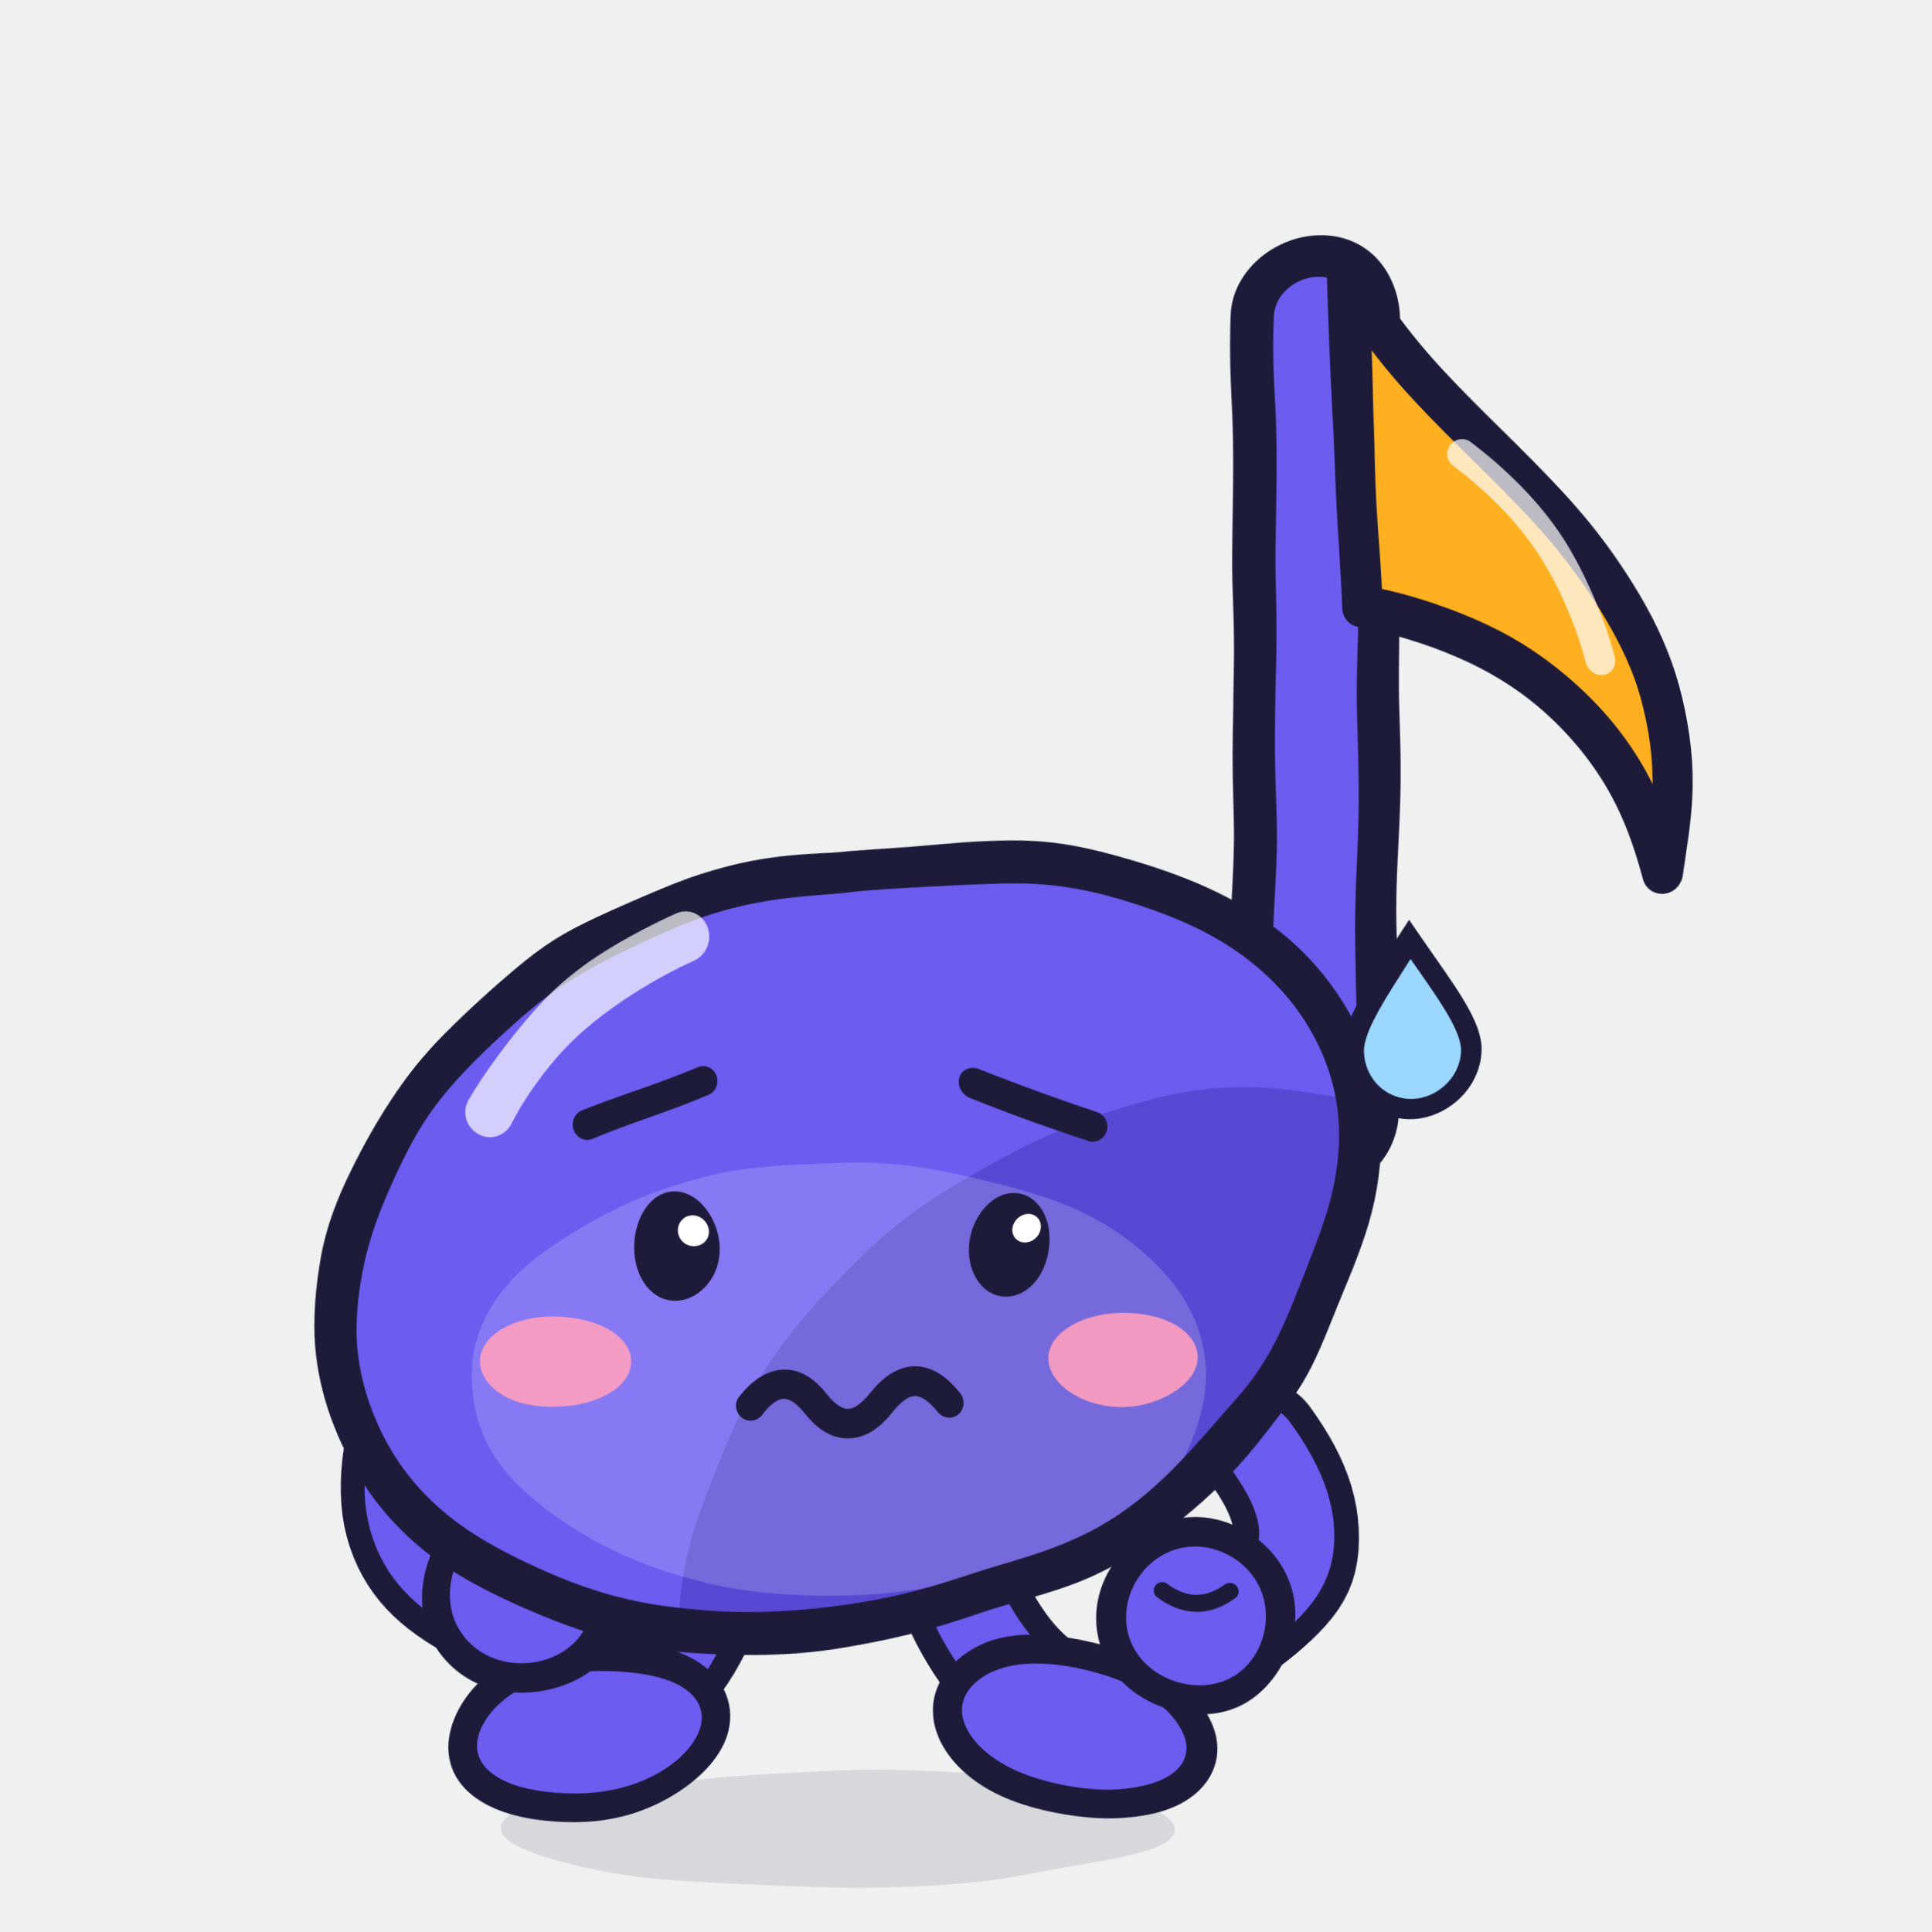
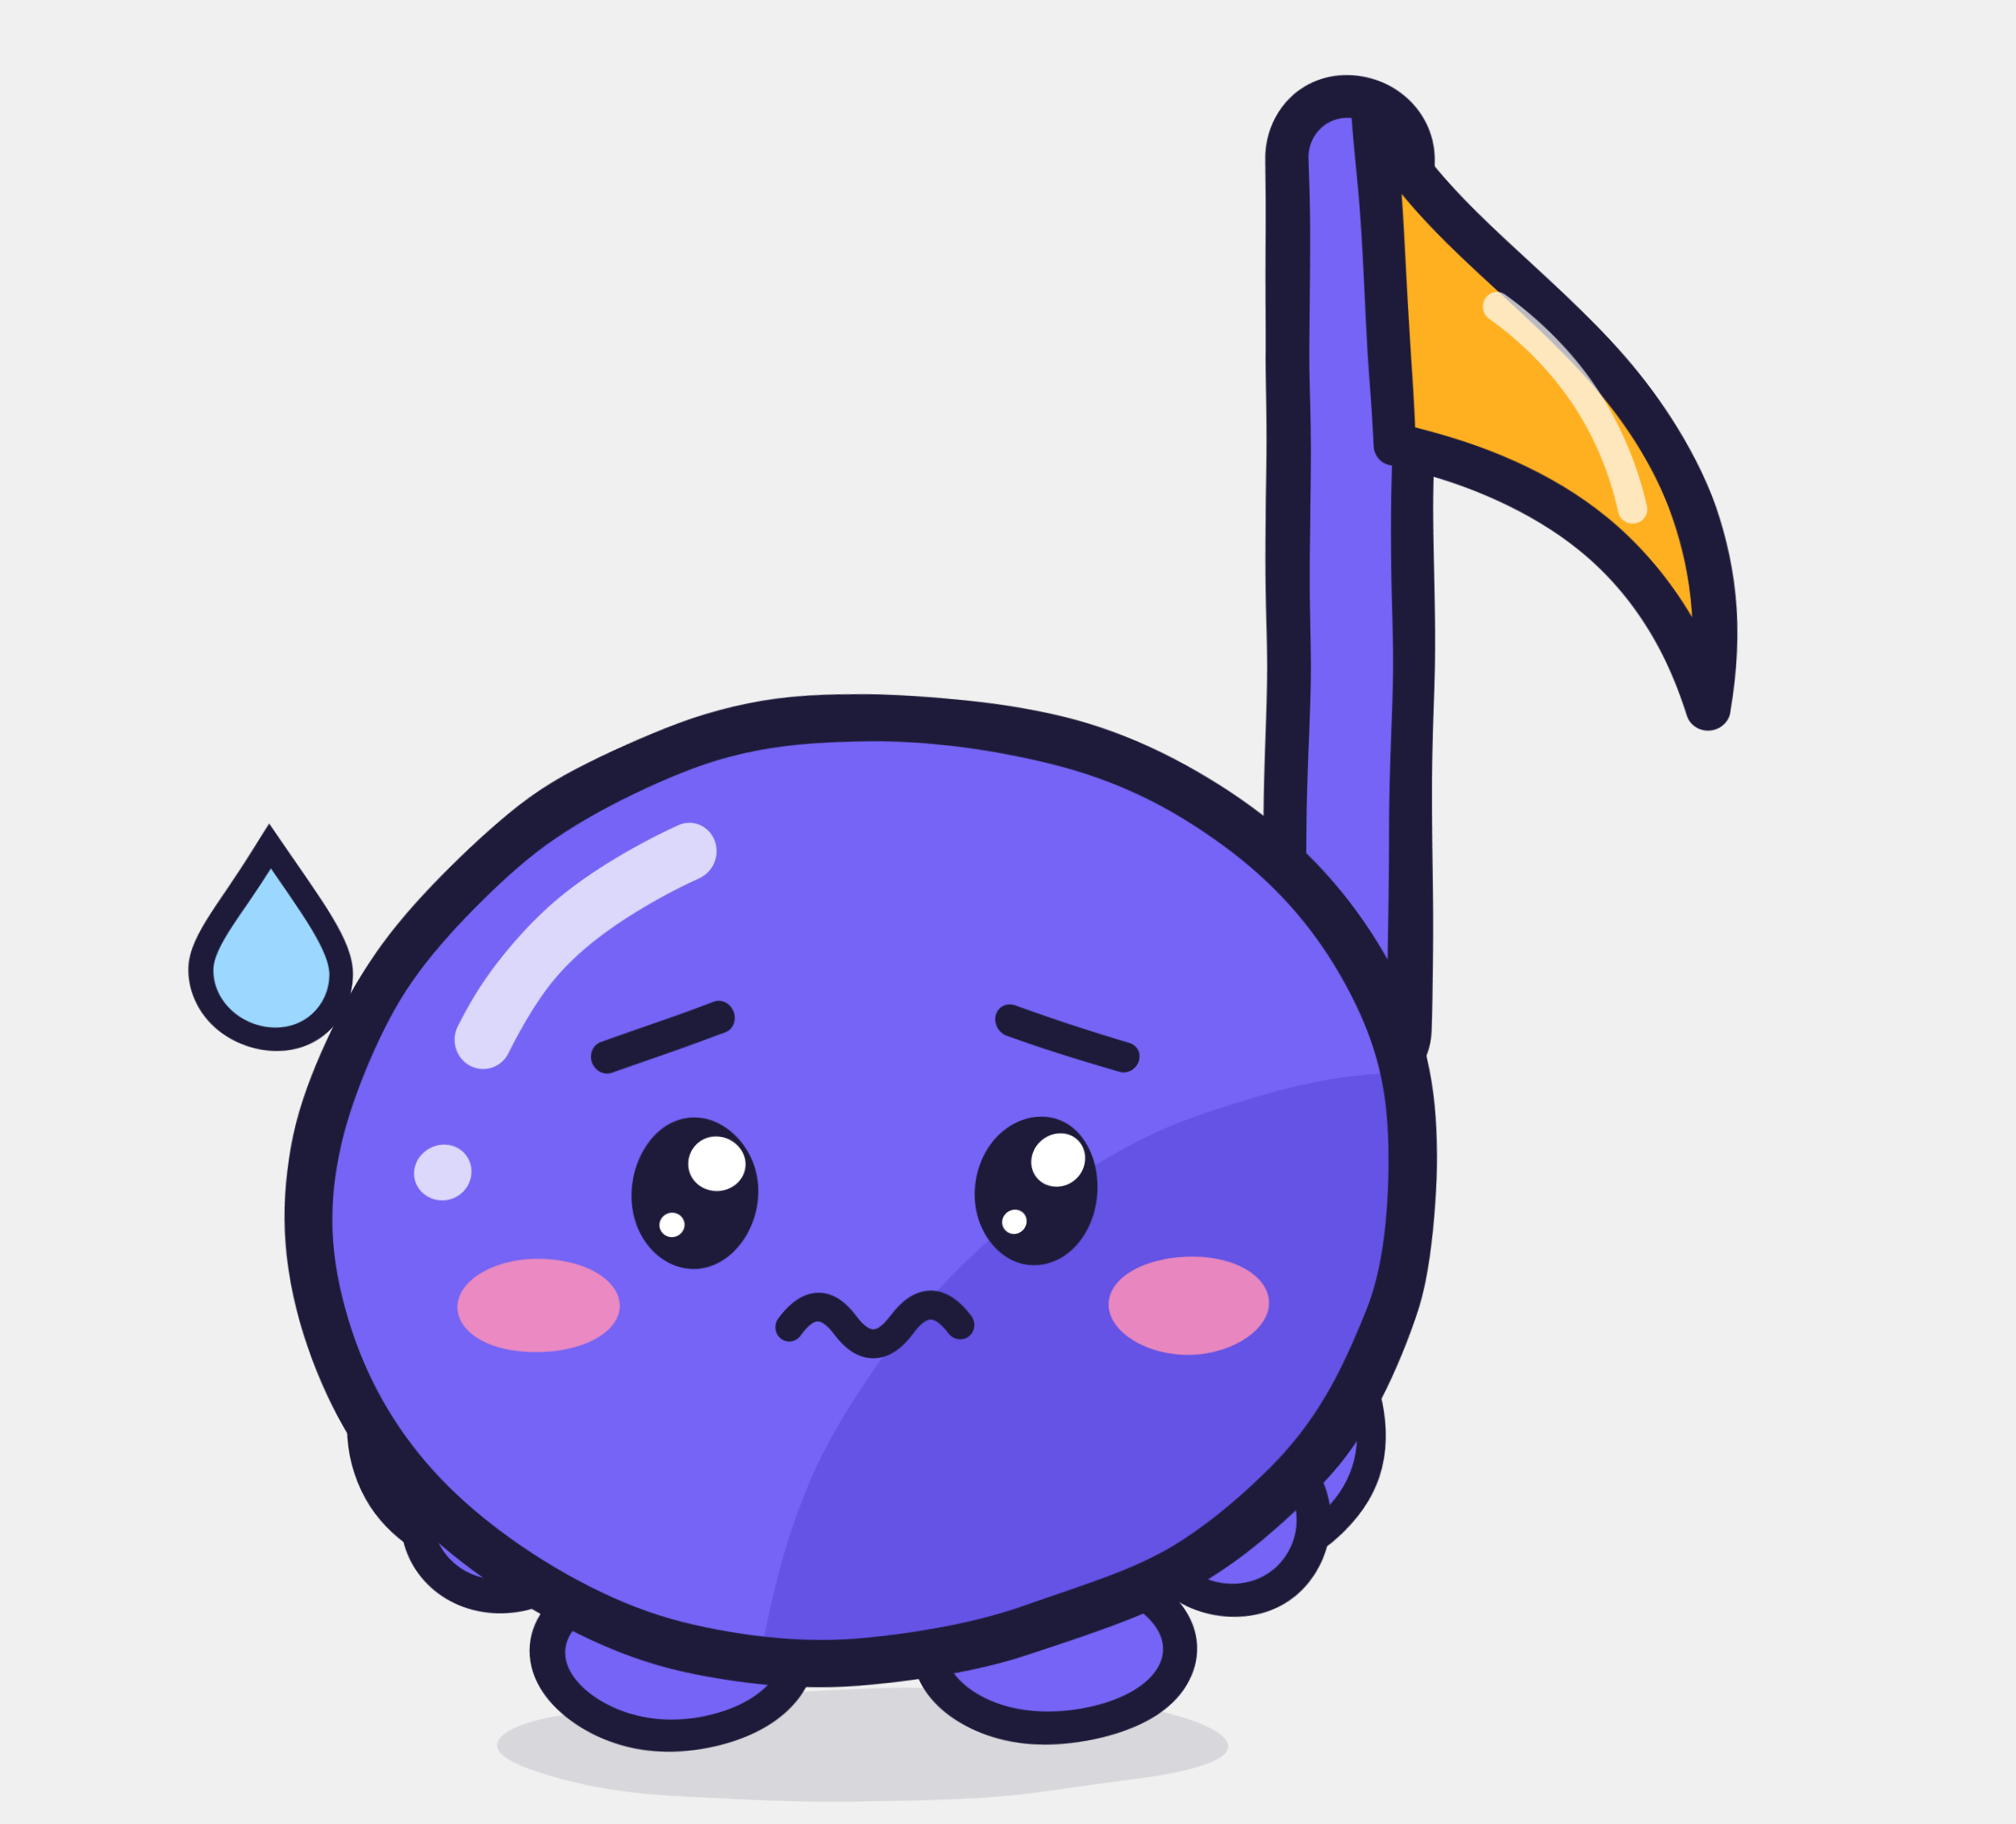
- <svg xmlns="http://www.w3.org/2000/svg" viewBox="0 0 230 230">
+ <svg xmlns="http://www.w3.org/2000/svg" viewBox="10 30 210 190">
  <defs>
    <filter id="w" x="-10%" y="-10%" width="120%" height="120%">
      <feTurbulence type="fractalNoise" baseFrequency="0.03" numOctaves="2" seed="7" />
-       <feDisplacementMap in="SourceGraphic" scale="2.6" />
+       <feDisplacementMap in="SourceGraphic" scale="2" />
    </filter>
    <clipPath id="c">
-       <path d="M100 104 C 136 98 162 112 162 136 C 162 166 132 192 96 194 C 62 196 40 180 40 158 C 40 128 66 108 100 104 Z" />
+       <ellipse cx="100" cy="154" rx="58" ry="49" transform="rotate(-8 100 154)" />
    </clipPath>
  </defs>
  <g filter="url(#w)">
-     <ellipse cx="100" cy="218" rx="40" ry="7" fill="#1e1b3a" opacity=".12" />
-     <rect x="149" y="30" width="15" height="110" rx="7.5" fill="#6d5cf0" stroke="#1e1b3a" stroke-width="5" />
-     <path d="M160 32 C 172 56 204 64 198 104 C 192 84 180 76 162 72 Z" fill="#ffb020" stroke="#1e1b3a" stroke-width="5" stroke-linejoin="round" />
-     <path d="M174 54 c8 6 14 14 16 24" stroke="#fff" stroke-width="3.5" stroke-linecap="round" fill="none" opacity=".7" />
-     <path d="M84 188 q-4 10 -10 14" stroke="#1e1b3a" stroke-width="15" stroke-linecap="round" fill="none" />
-     <path d="M84 188 q-4 10 -10 14" stroke="#6d5cf0" stroke-width="9" stroke-linecap="round" fill="none" />
-     <ellipse cx="70" cy="206" rx="15" ry="9" fill="#6d5cf0" stroke="#1e1b3a" stroke-width="3.5" transform="rotate(-12 70 206)" />
-     <path d="M114 188 q4 10 10 14" stroke="#1e1b3a" stroke-width="15" stroke-linecap="round" fill="none" />
-     <path d="M114 188 q4 10 10 14" stroke="#6d5cf0" stroke-width="9" stroke-linecap="round" fill="none" />
-     <ellipse cx="128" cy="206" rx="15" ry="9" fill="#6d5cf0" stroke="#1e1b3a" stroke-width="3.5" transform="rotate(12 128 206)" />
-     <path d="M50 168 q-8 16 10 24" stroke="#1e1b3a" stroke-width="15" stroke-linecap="round" fill="none" />
-     <path d="M50 168 q-8 16 10 24" stroke="#6d5cf0" stroke-width="9" stroke-linecap="round" fill="none" />
-     <circle cx="62" cy="190" r="10" fill="#6d5cf0" stroke="#1e1b3a" stroke-width="3.5" />
-     <path d="M58 187 q4 3 8 0" stroke="#1e1b3a" stroke-width="2" fill="none" stroke-linecap="round" />
-     <path d="M150 172 q10 14 -6 22" stroke="#1e1b3a" stroke-width="15" stroke-linecap="round" fill="none" />
-     <path d="M150 172 q10 14 -6 22" stroke="#6d5cf0" stroke-width="9" stroke-linecap="round" fill="none" />
-     <circle cx="142" cy="192" r="10" fill="#6d5cf0" stroke="#1e1b3a" stroke-width="3.5" />
-     <path d="M138 189 q4 3 8 0" stroke="#1e1b3a" stroke-width="2" fill="none" stroke-linecap="round" />
-     <path d="M100 104 C 136 98 162 112 162 136 C 162 166 132 192 96 194 C 62 196 40 180 40 158 C 40 128 66 108 100 104 Z" fill="#6d5cf0" />
+     <ellipse cx="100" cy="212" rx="38" ry="6" fill="#1e1b3a" opacity=".12" />
+     <rect x="144" y="40" width="13" height="104" rx="6.5" fill="#7564f5" stroke="#1e1b3a" stroke-width="4.5" />
+     <path d="M153 42 C 164 62 192 68 188 104 C 182 86 170 80 155 76 Z" fill="#ffb020" stroke="#1e1b3a" stroke-width="4.5" stroke-linejoin="round" />
+     <path d="M166 62 c7 5 12 12 14 21" stroke="#fff" stroke-width="3" stroke-linecap="round" fill="none" opacity=".7" />
+     <ellipse cx="80" cy="202" rx="13" ry="8.5" fill="#7564f5" stroke="#1e1b3a" stroke-width="3.5" />
+     <ellipse cx="120" cy="202" rx="13" ry="8.5" fill="#7564f5" stroke="#1e1b3a" stroke-width="3.5" />
+     <path d="M54 174 q-4 10 8 14" stroke="#1e1b3a" stroke-width="14" stroke-linecap="round" fill="none" />
+     <path d="M54 174 q-4 10 8 14" stroke="#7564f5" stroke-width="8" stroke-linecap="round" fill="none" />
+     <circle cx="62" cy="188" r="8.5" fill="#7564f5" stroke="#1e1b3a" stroke-width="3.5" />
+     <path d="M58.5 186 q3.5 3 7 0" stroke="#1e1b3a" stroke-width="2" fill="none" stroke-linecap="round" />
+     <path d="M146 174 q4 10 -8 14" stroke="#1e1b3a" stroke-width="14" stroke-linecap="round" fill="none" />
+     <path d="M146 174 q4 10 -8 14" stroke="#7564f5" stroke-width="8" stroke-linecap="round" fill="none" />
+     <circle cx="138" cy="188" r="8.5" fill="#7564f5" stroke="#1e1b3a" stroke-width="3.5" />
+     <path d="M134.5 186 q3.5 3 7 0" stroke="#1e1b3a" stroke-width="2" fill="none" stroke-linecap="round" />
+     <ellipse cx="100" cy="154" rx="58" ry="49" transform="rotate(-8 100 154)" fill="#7564f5" />
    <g clip-path="url(#c)">
-       <circle cx="150" cy="200" r="70" fill="#4334b5" opacity=".5" />
-       <ellipse cx="100" cy="164" rx="44" ry="26" fill="#ffffff" opacity=".18" />
+       <circle cx="160" cy="214" r="72" fill="#4f3fd0" opacity=".45" />
    </g>
-     <path d="M100 104 C 136 98 162 112 162 136 C 162 166 132 192 96 194 C 62 196 40 180 40 158 C 40 128 66 108 100 104 Z" fill="none" stroke="#1e1b3a" stroke-width="5" stroke-linejoin="round" />
-     <path d="M58 132 q8 -14 24 -20" stroke="#fff" stroke-width="6" stroke-linecap="round" fill="none" opacity=".7" />
-     <ellipse cx="66" cy="162" rx="9" ry="5.5" fill="#ff9ec0" opacity=".9" />
-     <ellipse cx="134" cy="162" rx="9" ry="5.5" fill="#ff9ec0" opacity=".9" />
-     <ellipse cx="80" cy="148" rx="5" ry="6.5" fill="#1e1b3a" />
-     <circle cx="82" cy="146" r="1.8" fill="#fff" />
-     <ellipse cx="120" cy="148" rx="5" ry="6.5" fill="#1e1b3a" />
-     <circle cx="122" cy="146" r="1.8" fill="#fff" />
-     <path d="M70 134 l14 -5 M130 134 l-14 -5" stroke="#1e1b3a" stroke-width="3.5" stroke-linecap="round" />
-     <path d="M89 167 q4 -5 8 0 q4 5 8 0 q4 -5 8 0" stroke="#1e1b3a" stroke-width="3.5" stroke-linecap="round" fill="none" />
-     <path d="M168 112 c4 6 7 10 7 13 a7 7 0 0 1 -14 0 c0 -3 3 -7 7 -13z" fill="#9bd7ff" stroke="#1e1b3a" stroke-width="2.5" />
+     <ellipse cx="100" cy="154" rx="58" ry="49" transform="rotate(-8 100 154)" fill="none" stroke="#1e1b3a" stroke-width="5" />
+     <path d="M60 138 q7 -13 22 -19" stroke="#fff" stroke-width="6" stroke-linecap="round" fill="none" opacity=".75" />
+     <circle cx="56" cy="152" r="3" fill="#fff" opacity=".75" />
+     <ellipse cx="66" cy="166" rx="8.5" ry="5" fill="#ff8fb8" opacity=".85" />
+     <ellipse cx="134" cy="166" rx="8.5" ry="5" fill="#ff8fb8" opacity=".85" />
+     <ellipse cx="82" cy="154" rx="6.5" ry="8" fill="#1e1b3a" />
+     <circle cx="84.2" cy="150.8" r="2.9" fill="#fff" />
+     <circle cx="79.8" cy="157.4" r="1.3" fill="#fff" />
+     <ellipse cx="118" cy="154" rx="6.5" ry="8" fill="#1e1b3a" />
+     <circle cx="120.2" cy="150.8" r="2.9" fill="#fff" />
+     <circle cx="115.8" cy="157.4" r="1.3" fill="#fff" />
+     <path d="M73 140 l12 -4 M127 140 l-12 -4" stroke="#1e1b3a" stroke-width="3.2" stroke-linecap="round" />
+     <path d="M92 168 q3 -4 6 0 q3 4 6 0 q3 -4 6 0" stroke="#1e1b3a" stroke-width="3" stroke-linecap="round" fill="none" />
+     <path d="M38 118 c4 6 7 10 7 13 a7 7 0 0 1 -14 0 c0 -3 3 -7 7 -13z" fill="#9bd7ff" stroke="#1e1b3a" stroke-width="2.5" />
  </g>
</svg>
